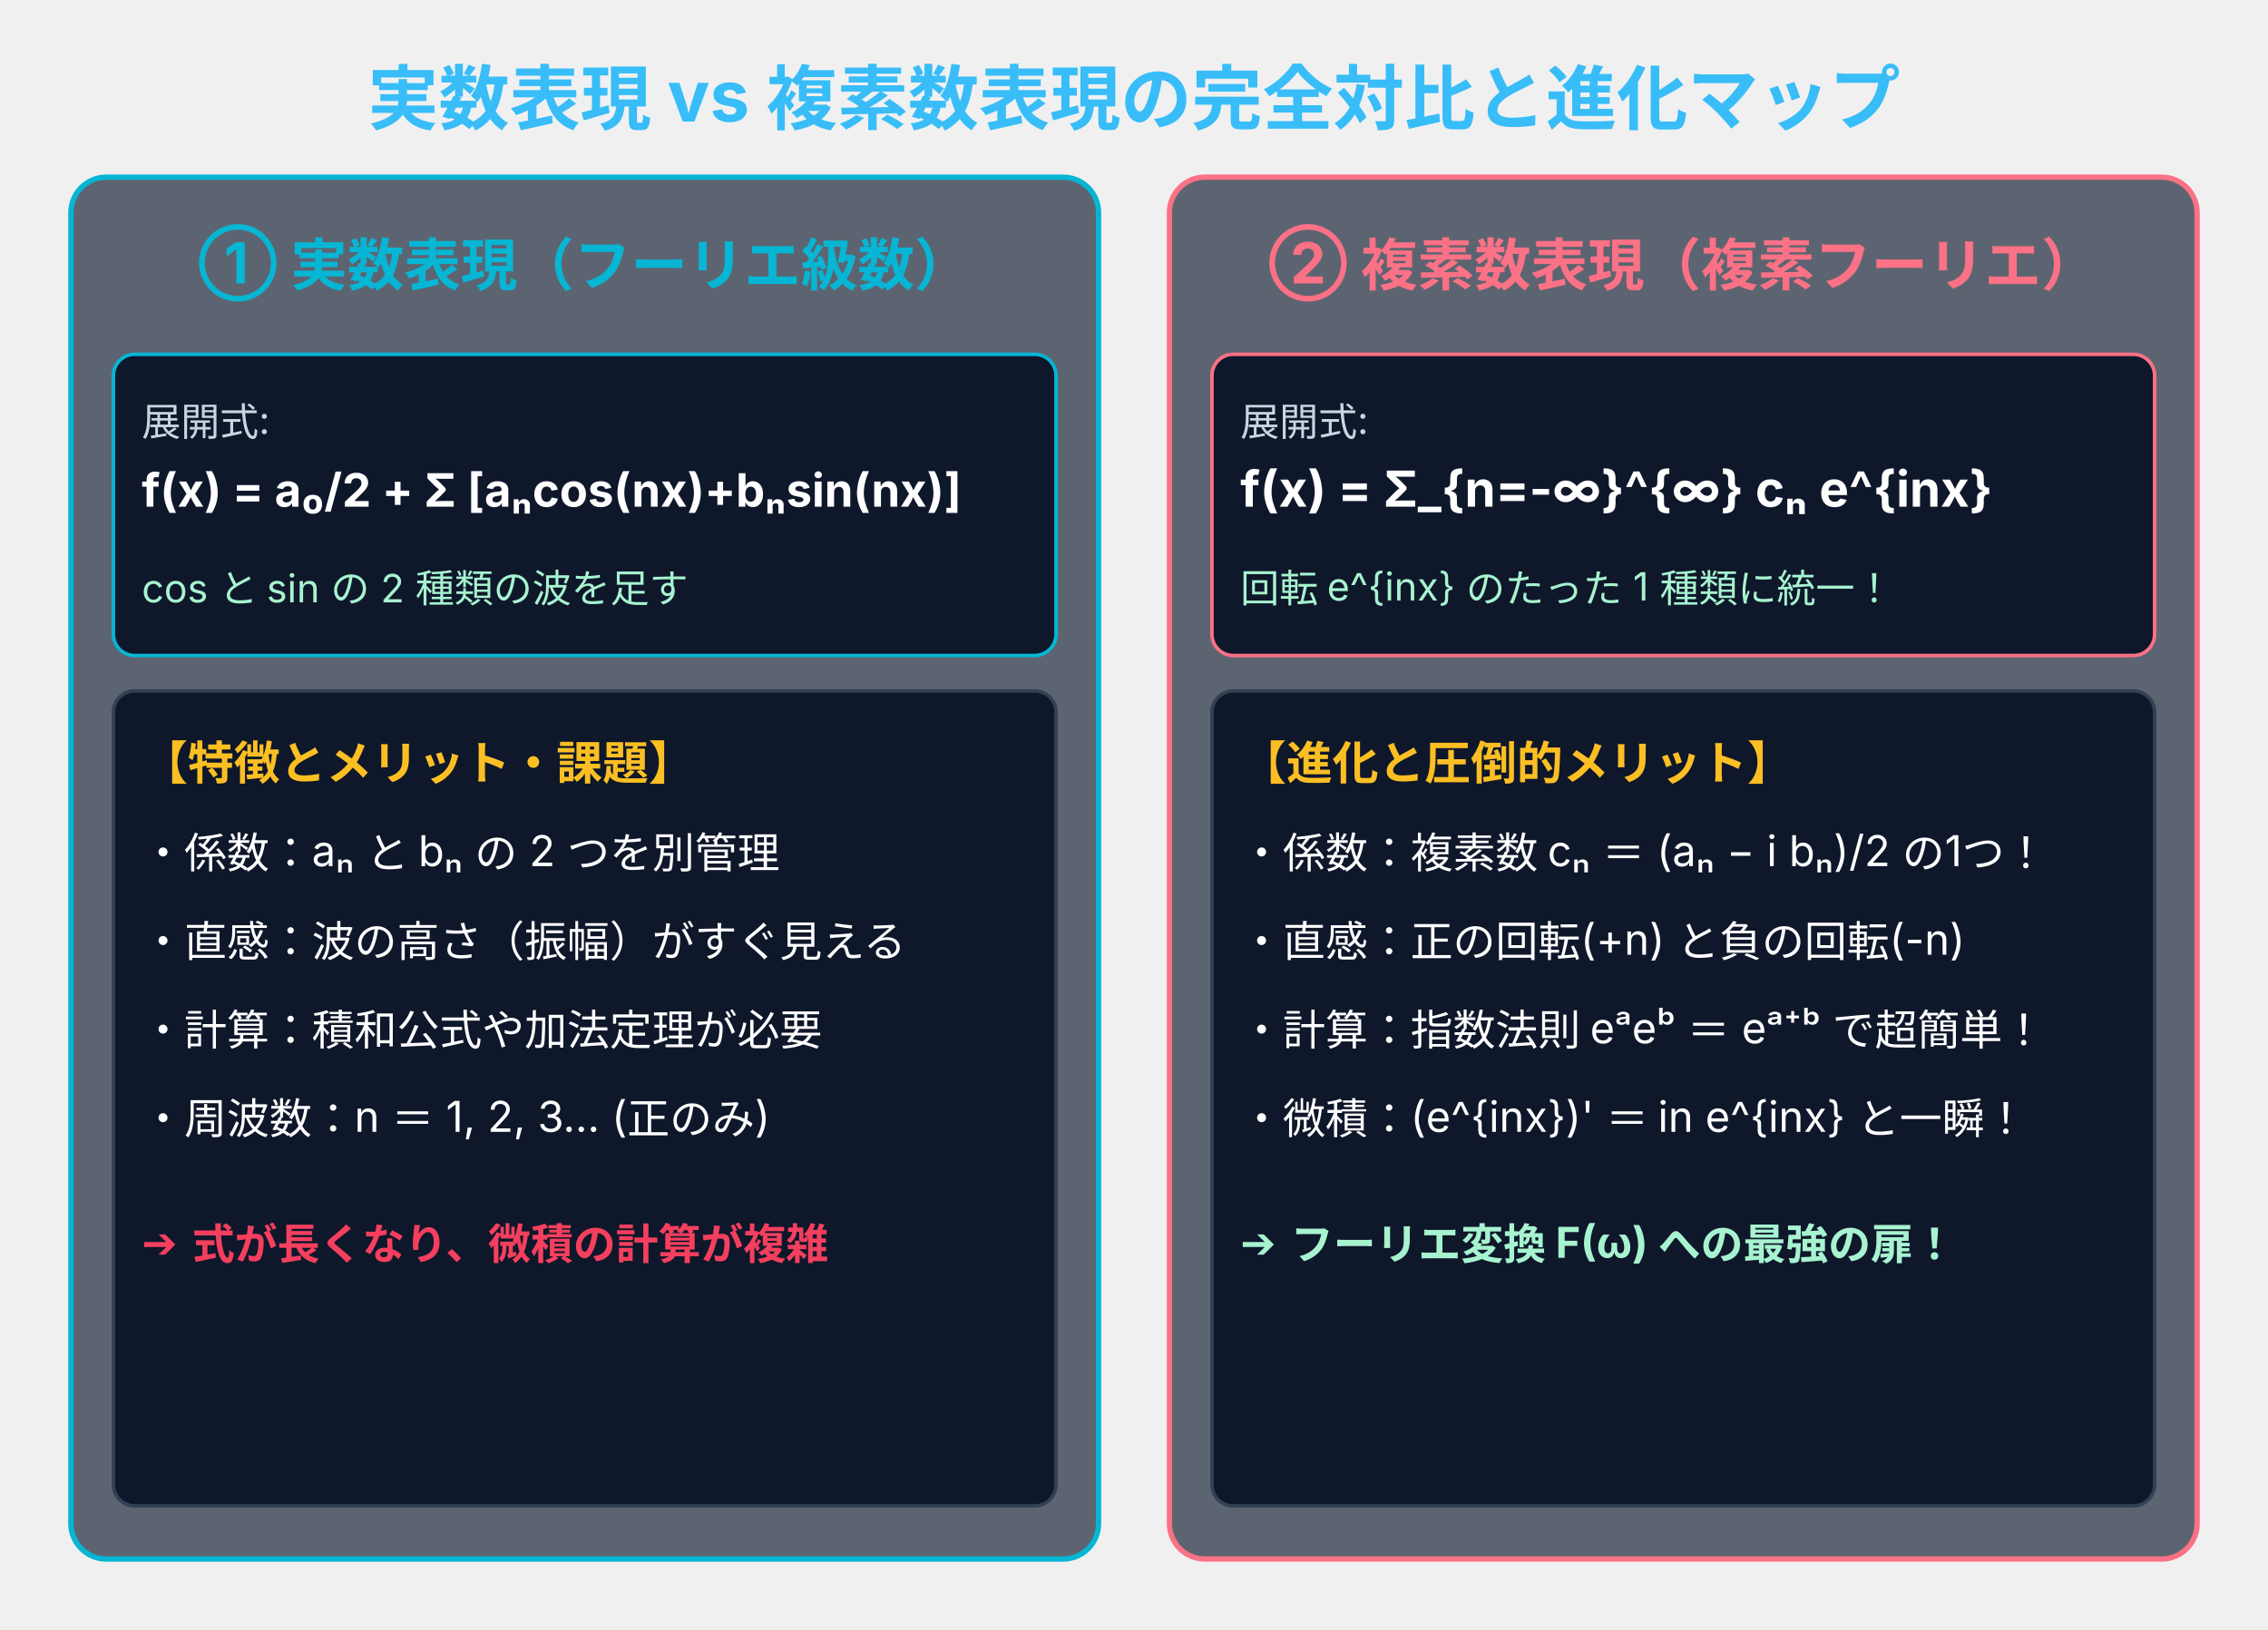
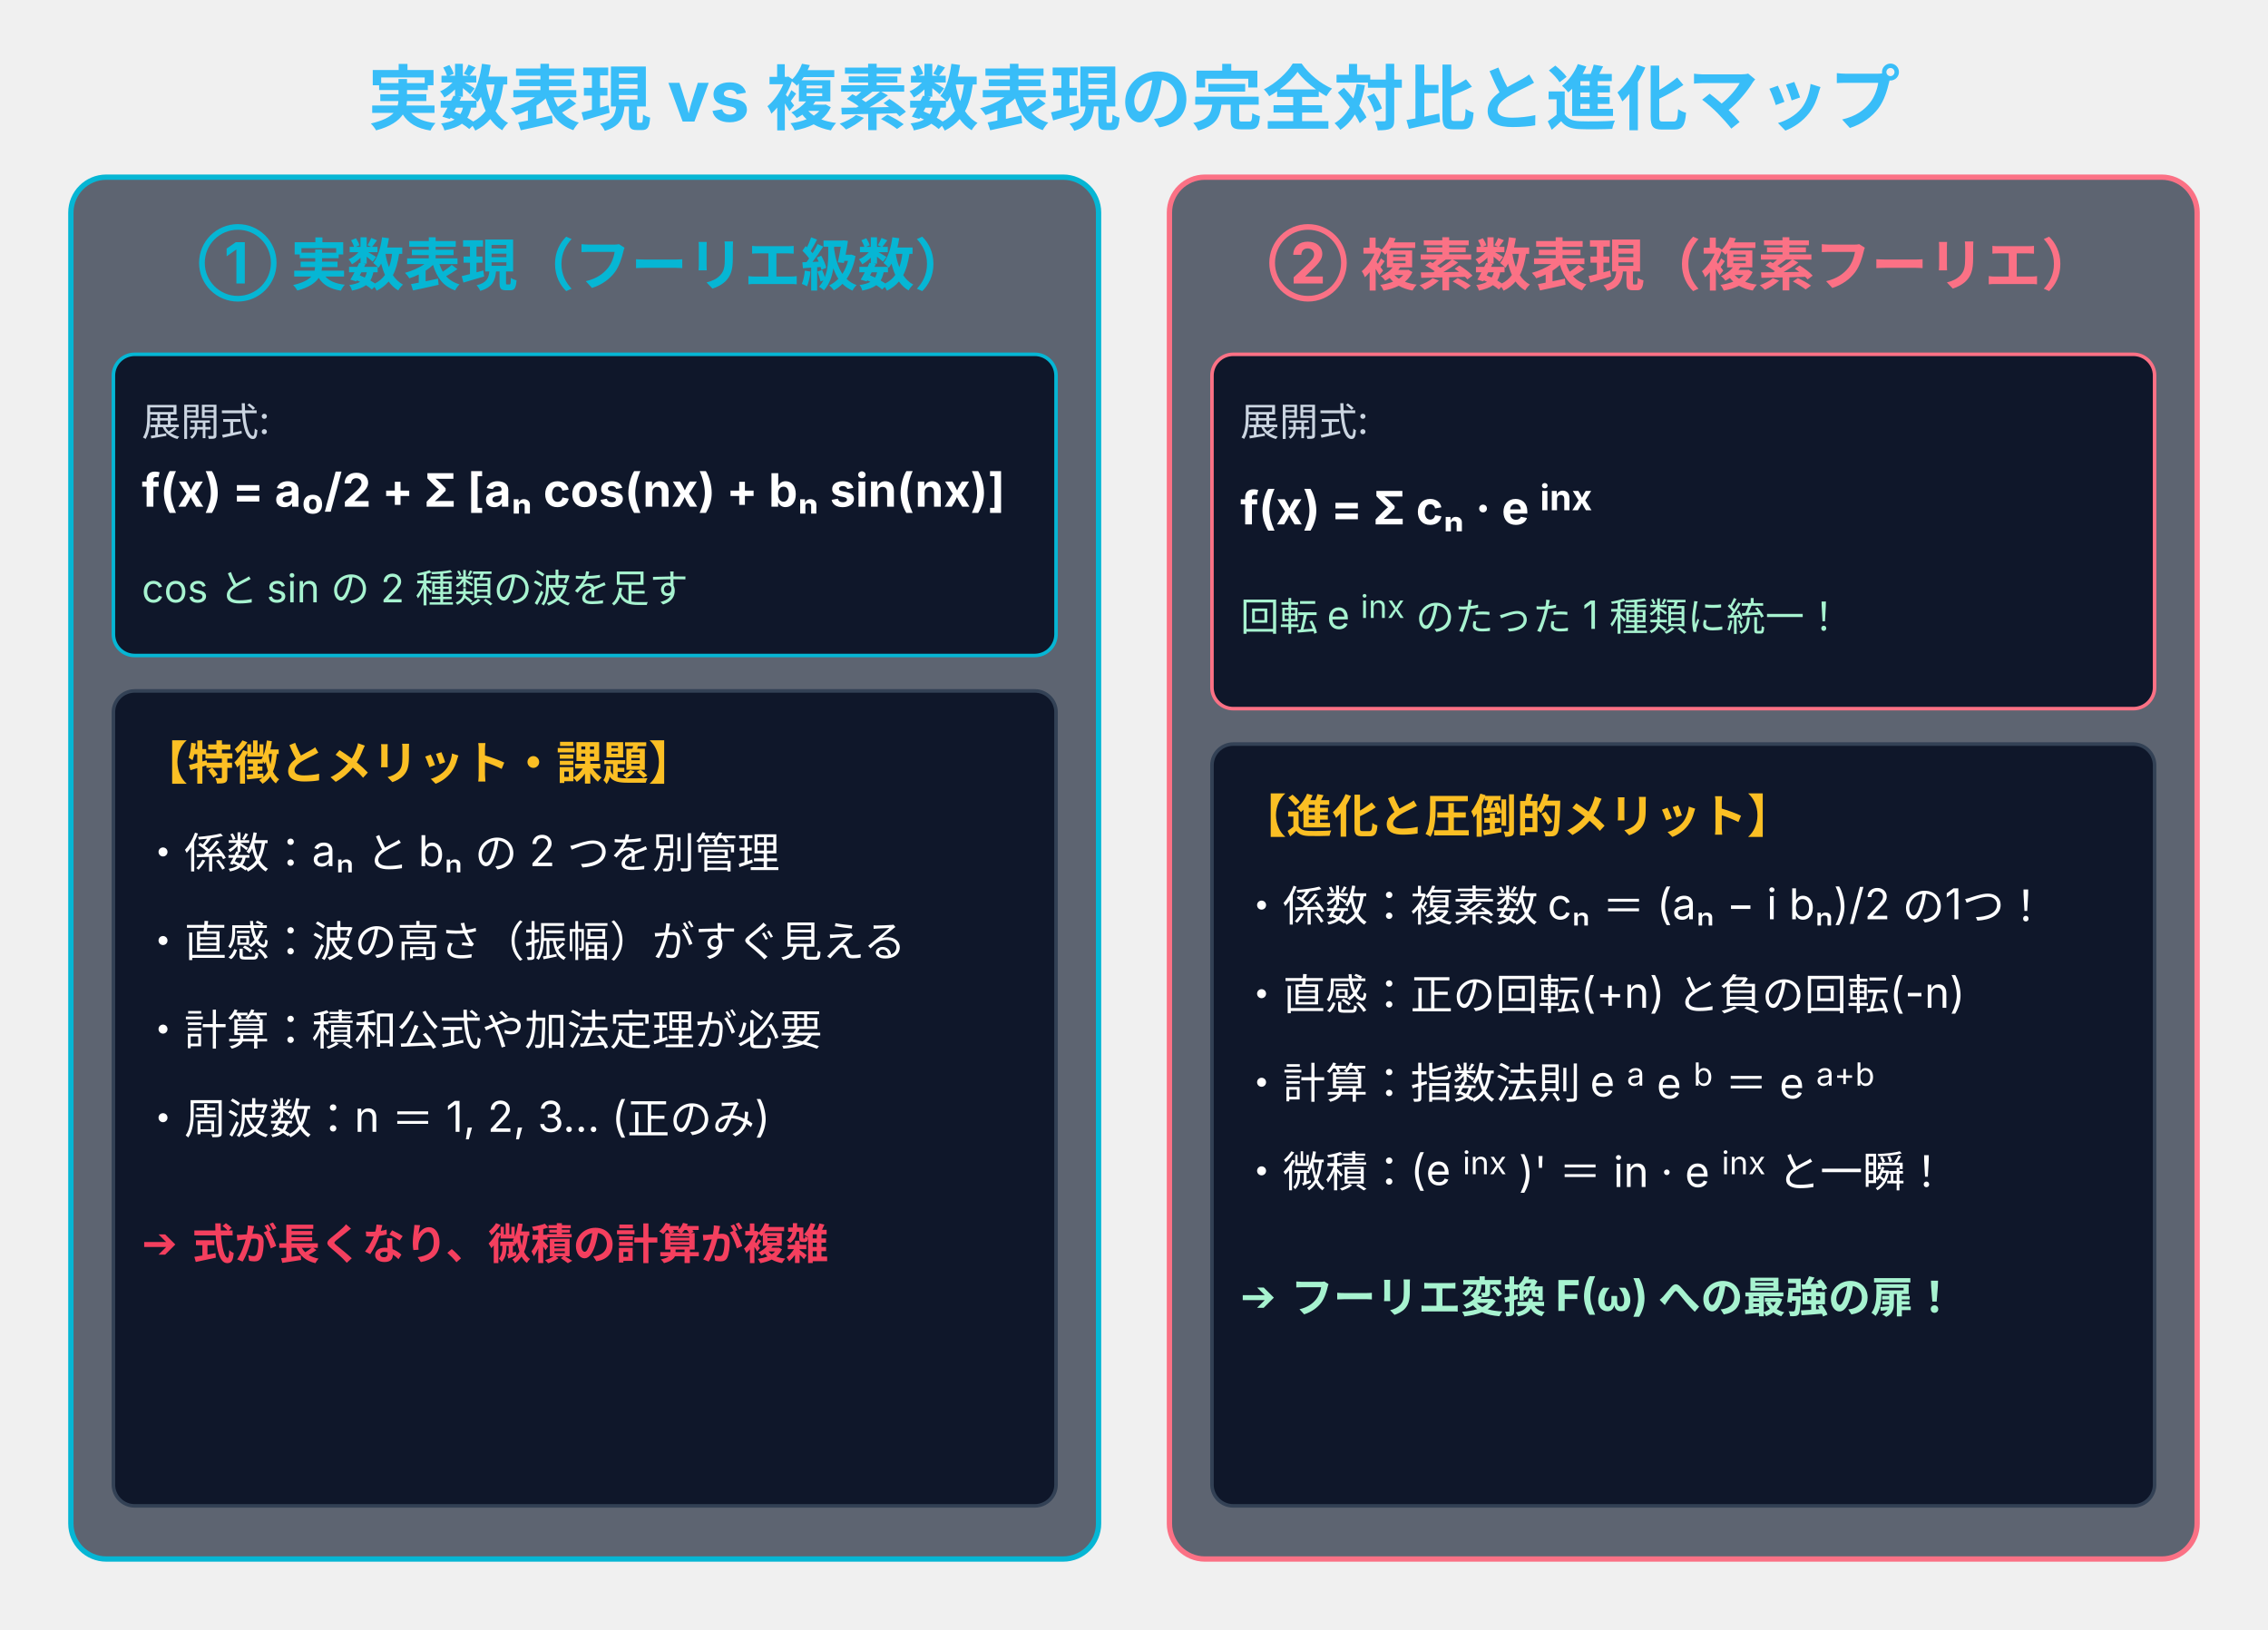
<svg xmlns="http://www.w3.org/2000/svg" viewBox="0 0 640 460" width="100%" height="100%" style="background: linear-gradient(135deg, #0f172a 0%, #1e293b 100%); font-family: system-ui, -apple-system, 'Segoe UI', sans-serif; border-radius: 12px;">
  <text x="320" y="35" fill="#38bdf8" font-size="20" font-weight="bold" text-anchor="middle">実数表現 vs 複素数表現の完全対比と進化マップ</text>
  <g transform="translate(20, 50)">
    <rect x="0" y="0" width="290" height="390" fill="rgba(30, 41, 59, 0.7)" rx="10" stroke="#06b6d4" stroke-width="1.5" />
    <text x="145" y="30" fill="#06b6d4" font-size="16" font-weight="bold" text-anchor="middle">① 実数表現（フーリエ級数）</text>
    <rect x="12" y="50" width="266" height="85" fill="#0f172a" rx="6" stroke="#06b6d4" stroke-width="1" />
    <text x="20" y="73" fill="#cbd5e1" font-size="11">展開式:</text>
-     <text x="20" y="93" fill="#ffffff" font-size="13" font-weight="bold">f(x) = a₀/2 + Σ [aₙcos(nx)+bₙsin(nx)]</text>
+     <text x="20" y="93" fill="#ffffff" font-size="13" font-weight="bold">f(x) = a₀/2 + Σ [aₙ cos(nx) + bₙ sin(nx)]</text>
    <text x="20" y="120" fill="#a7f3d0" font-size="11">cos と sin の 2 種類の波を足す</text>
    <rect x="12" y="145" width="266" height="230" fill="#0f172a" rx="6" stroke="#334155" stroke-width="1" />
    <text x="20" y="170" fill="#fbbf24" font-size="13" font-weight="bold">【特徴とメリット・課題】</text>
    <text x="20" y="195" fill="#ffffff" font-size="12">・係数：aₙ と bₙ の 2 つを別管理</text>
    <text x="20" y="220" fill="#ffffff" font-size="12">・直感：波の高さ（振幅）がすぐ見える</text>
    <text x="20" y="245" fill="#ffffff" font-size="12">・計算：積和公式や加法定理が必要</text>
    <text x="20" y="270" fill="#ffffff" font-size="12">・周波数：n ＝ 1, 2, 3... (正のみ)</text>
    <text x="20" y="305" fill="#f43f5e" font-size="12" font-weight="bold">➔ 式が長くなり、微積の計算が複雑</text>
  </g>
  <g transform="translate(330, 50)">
    <rect x="0" y="0" width="290" height="390" fill="rgba(30, 41, 59, 0.7)" rx="10" stroke="#fb7185" stroke-width="1.5" />
    <text x="145" y="30" fill="#fb7185" font-size="16" font-weight="bold" text-anchor="middle">② 複素数表現（複素フーリエ）</text>
-     <rect x="12" y="50" width="266" height="85" fill="#0f172a" rx="6" stroke="#fb7185" stroke-width="1" />
+     <rect x="12" y="50" width="266" height="100" fill="#0f172a" rx="6" stroke="#fb7185" stroke-width="1" />
    <text x="20" y="73" fill="#cbd5e1" font-size="11">展開式:</text>
-     <text x="20" y="93" fill="#ffffff" font-size="14" font-weight="bold">f(x) = Σ_{n=-∞}^{∞} cₙ e^{inx}</text>
-     <text x="20" y="120" fill="#a7f3d0" font-size="11">回転 e^{inx} のたった 1 種類に統一！</text>
-     <rect x="12" y="145" width="266" height="230" fill="#0f172a" rx="6" stroke="#334155" stroke-width="1" />
-     <text x="20" y="170" fill="#fbbf24" font-size="13" font-weight="bold">【進化と圧倒的メリット】</text>
-     <text x="20" y="195" fill="#ffffff" font-size="12">・係数：複素数 cₙ ＝ (aₙ − i bₙ)/2 の1つ！</text>
-     <text x="20" y="220" fill="#ffffff" font-size="12">・直感：正の回転(+n) と負の回転(-n)</text>
-     <text x="20" y="245" fill="#ffffff" font-size="12">・計算：指数法則 eᵃeᵇ ＝ eᵃ⁺ᵇ で超簡単！</text>
-     <text x="20" y="270" fill="#ffffff" font-size="12">・微積：(e^{inx})' ＝ in e^{inx} と一瞬！</text>
-     <text x="20" y="305" fill="#a7f3d0" font-size="12" font-weight="bold">➔ フーリエ変換 F(ω) への最強の扉！</text>
+     <text x="20" y="98" fill="#ffffff" font-size="13" font-weight="bold">
+       <tspan>f(x) = Σ cₙ · e</tspan>
+       <tspan baseline-shift="super" font-size="10">inx</tspan>
+     </text>
+     <text x="20" y="128" fill="#a7f3d0" font-size="11">
+       <tspan>回転 e</tspan>
+       <tspan baseline-shift="super" font-size="9">inx</tspan>
+       <tspan> のたった 1 種類に統一！</tspan>
+     </text>
+     <rect x="12" y="160" width="266" height="215" fill="#0f172a" rx="6" stroke="#334155" stroke-width="1" />
+     <text x="20" y="185" fill="#fbbf24" font-size="13" font-weight="bold">【進化と圧倒的メリット】</text>
+     <text x="20" y="210" fill="#ffffff" font-size="12">・係数：複素数 cₙ ＝ (aₙ − i bₙ)/2 の1つ！</text>
+     <text x="20" y="235" fill="#ffffff" font-size="12">・直感：正の回転(+n) と負の回転(-n)</text>
+     <text x="20" y="260" fill="#ffffff" font-size="12">
+       <tspan>・計算：指数法則 e</tspan>
+       <tspan baseline-shift="super" font-size="9">a</tspan>
+       <tspan>e</tspan>
+       <tspan baseline-shift="super" font-size="9">b</tspan>
+       <tspan> ＝ e</tspan>
+       <tspan baseline-shift="super" font-size="9">a+b</tspan>
+     </text>
+     <text x="20" y="285" fill="#ffffff" font-size="12">
+       <tspan>・微積：(e</tspan>
+       <tspan baseline-shift="super" font-size="9">inx</tspan>
+       <tspan>)' ＝ in · e</tspan>
+       <tspan baseline-shift="super" font-size="9">inx</tspan>
+       <tspan> と一瞬！</tspan>
+     </text>
+     <text x="20" y="320" fill="#a7f3d0" font-size="12" font-weight="bold">➔ フーリエ変換 F(ω) への最強の扉！</text>
  </g>
</svg>
